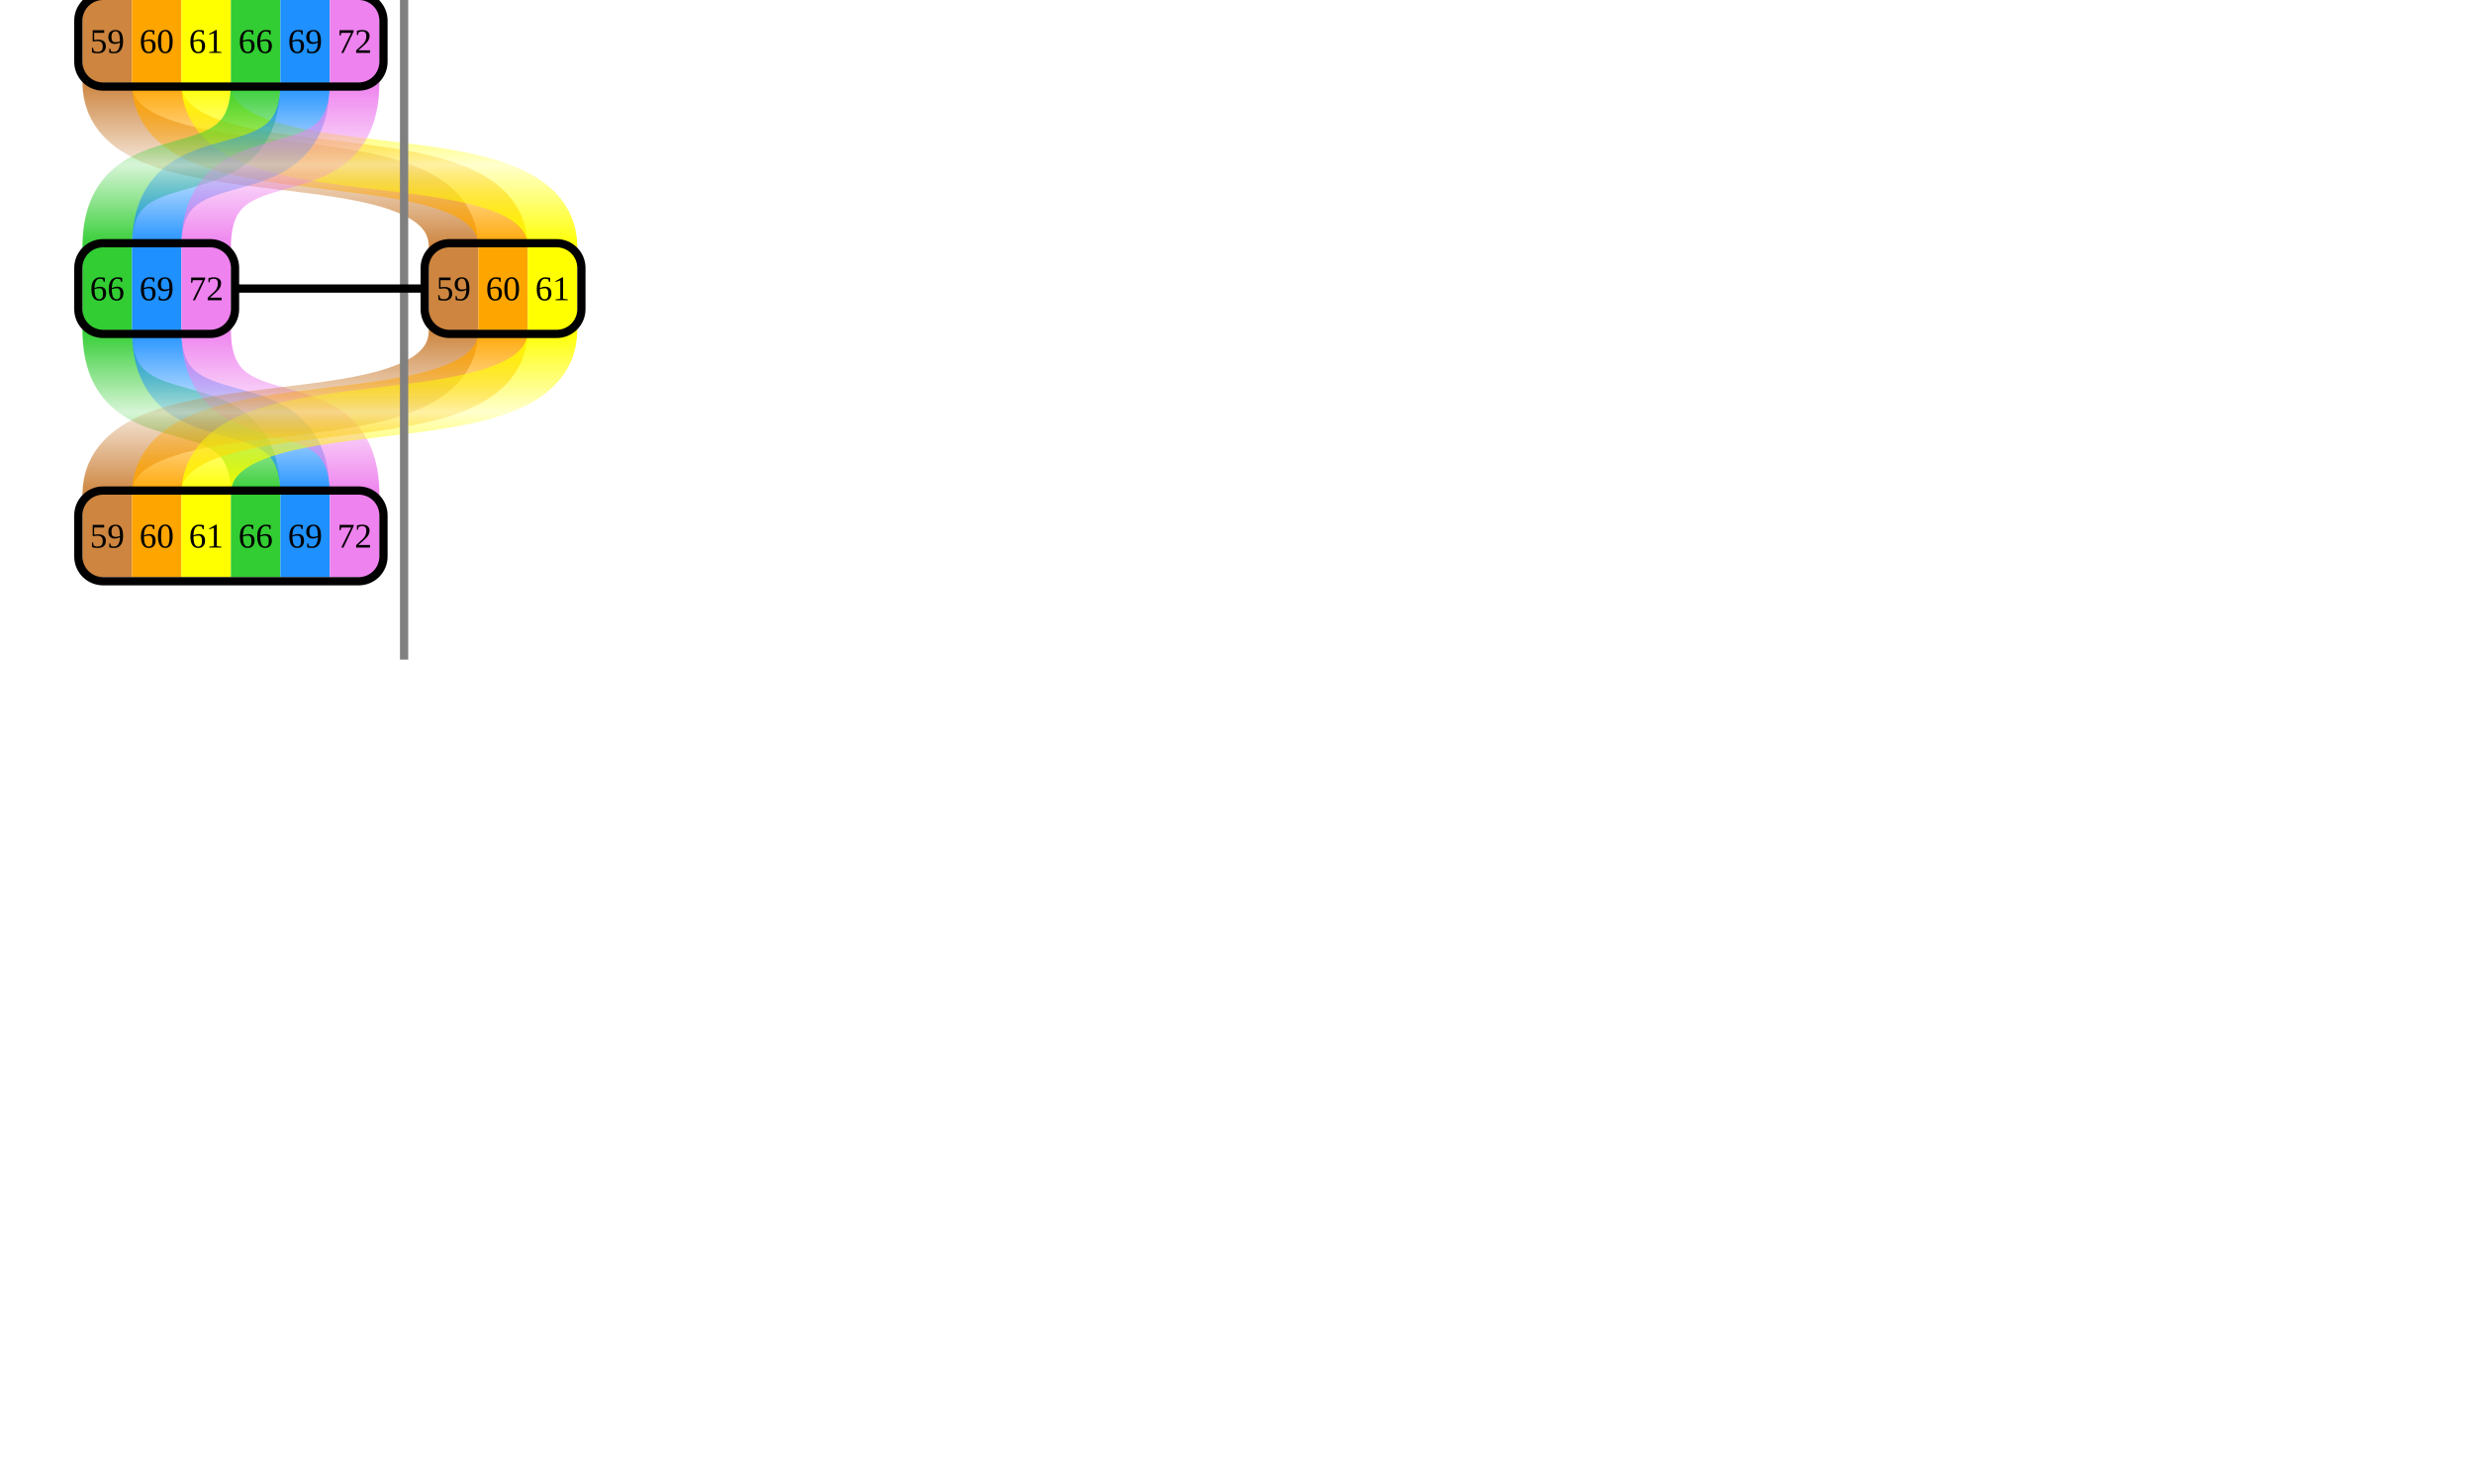
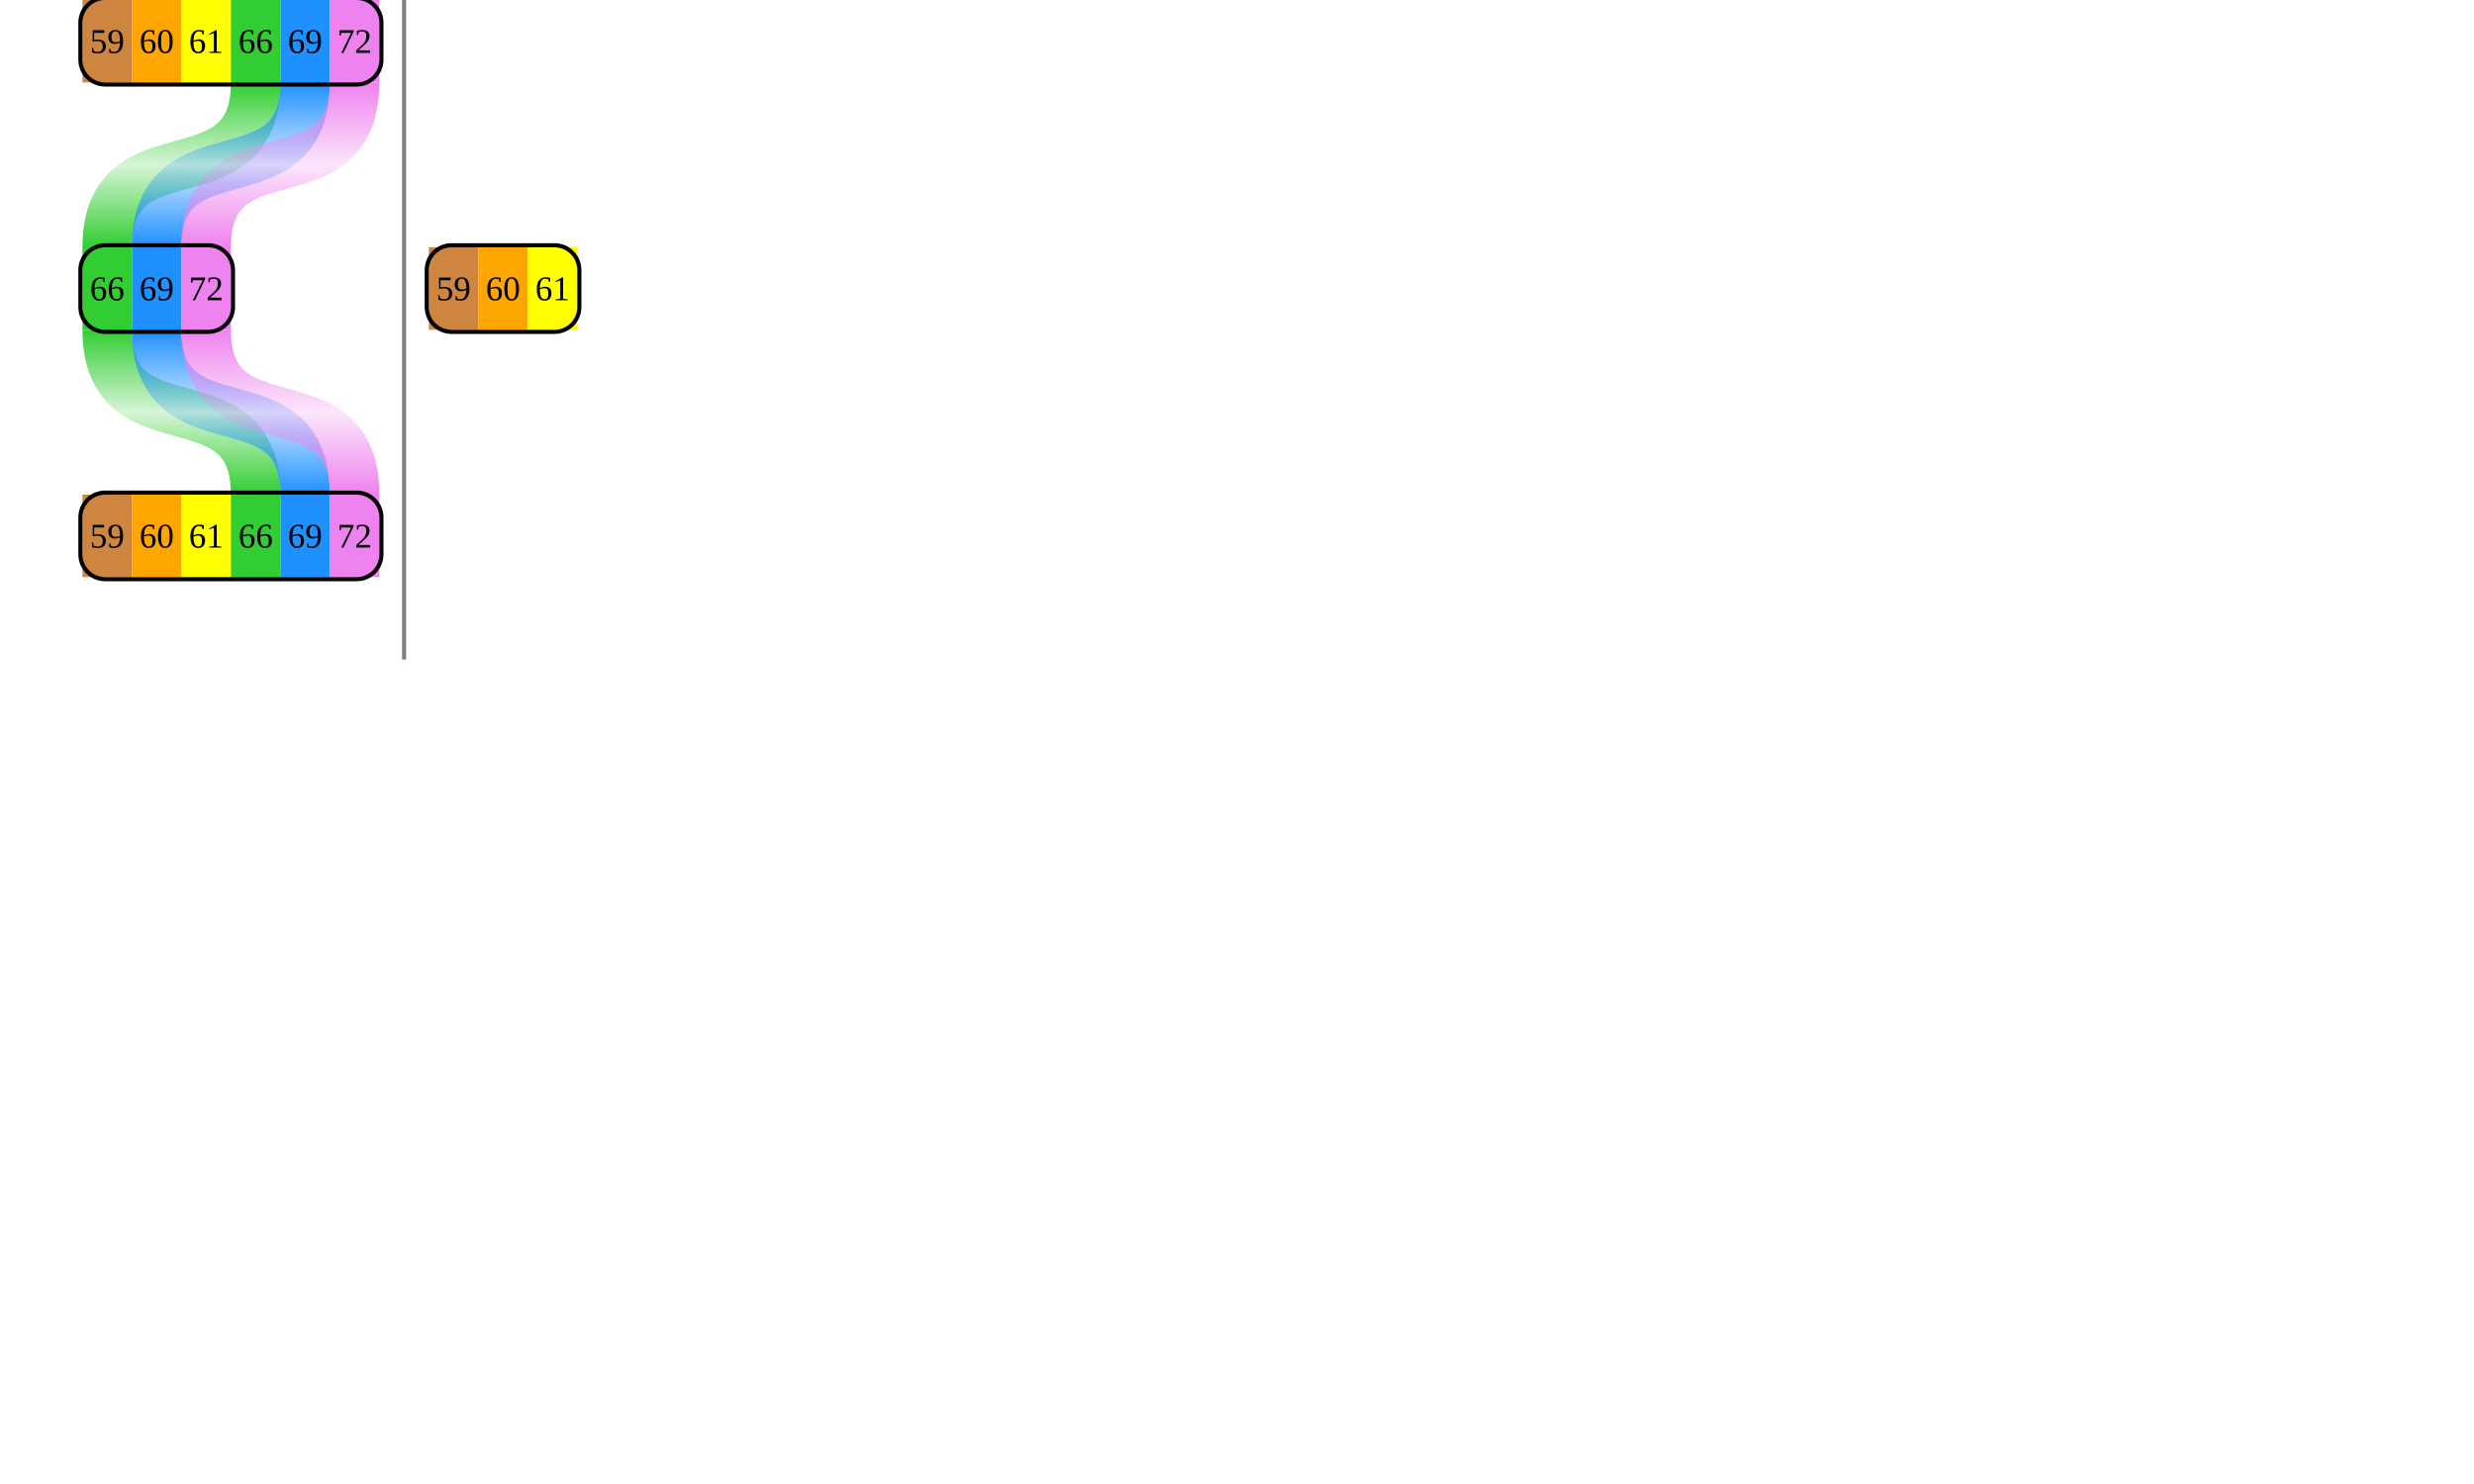
<svg xmlns="http://www.w3.org/2000/svg" viewBox="0 0 300 180">
  <g transform="translate(10)">
    <defs>
      <linearGradient id="dodgerblueGradient" x1="0%" x2="0%" y1="0%" y2="100%">
        <stop offset="0%" stop-color="dodgerblue" stop-opacity="1" />
        <stop offset="50%" stop-color="dodgerblue" stop-opacity=".2" />
        <stop offset="100%" stop-color="dodgerblue" stop-opacity="1" />
      </linearGradient>
      <linearGradient id="yellowGradient" x1="0%" x2="0%" y1="0%" y2="100%">
        <stop offset="0%" stop-color="yellow" stop-opacity="1" />
        <stop offset="50%" stop-color="yellow" stop-opacity=".2" />
        <stop offset="100%" stop-color="yellow" stop-opacity="1" />
      </linearGradient>
      <linearGradient id="violetGradient" x1="0%" x2="0%" y1="0%" y2="100%">
        <stop offset="0%" stop-color="violet" stop-opacity="1" />
        <stop offset="50%" stop-color="violet" stop-opacity=".2" />
        <stop offset="100%" stop-color="violet" stop-opacity="1" />
      </linearGradient>
      <linearGradient id="orangeGradient" x1="0%" x2="0%" y1="0%" y2="100%">
        <stop offset="0%" stop-color="orange" stop-opacity="1" />
        <stop offset="50%" stop-color="orange" stop-opacity=".2" />
        <stop offset="100%" stop-color="orange" stop-opacity="1" />
      </linearGradient>
      <linearGradient id="limegreenGradient" x1="0%" x2="0%" y1="0%" y2="100%">
        <stop offset="0%" stop-color="limegreen" stop-opacity="1" />
        <stop offset="50%" stop-color="limegreen" stop-opacity=".2" />
        <stop offset="100%" stop-color="limegreen" stop-opacity="1" />
      </linearGradient>
      <linearGradient id="peruGradient" x1="0%" x2="0%" y1="0%" y2="100%">
        <stop offset="0%" stop-color="peru" stop-opacity="1" />
        <stop offset="50%" stop-color="peru" stop-opacity=".2" />
        <stop offset="100%" stop-color="peru" stop-opacity="1" />
      </linearGradient>
    </defs>
    <g transform="translate(0, 0.0)">
-       <g>
+       <g transform="translate(0.0)">
        <rect x="0.0" y="0" width="6.0" height="10.0" fill="peru" />
        <text x="3.0" y="5.0" text-anchor="middle" dominant-baseline="central" font-size="4.2">59</text>
        <rect x="6.0" y="0" width="6.0" height="10.0" fill="orange" />
        <text x="9.0" y="5.0" text-anchor="middle" dominant-baseline="central" font-size="4.2">60</text>
        <rect x="12.0" y="0" width="6.0" height="10.0" fill="yellow" />
        <text x="15.0" y="5.0" text-anchor="middle" dominant-baseline="central" font-size="4.2">61</text>
        <rect x="18.0" y="0" width="6.0" height="10.0" fill="limegreen" />
        <text x="21.0" y="5.0" text-anchor="middle" dominant-baseline="central" font-size="4.2">66</text>
        <rect x="24.0" y="0" width="6.0" height="10.0" fill="dodgerblue" />
        <text x="27.0" y="5.0" text-anchor="middle" dominant-baseline="central" font-size="4.2">69</text>
        <rect x="30.0" y="0" width="6.0" height="10.0" fill="violet" />
        <text x="33.0" y="5.0" text-anchor="middle" dominant-baseline="central" font-size="4.2">72</text>
      </g>
    </g>
    <g transform="translate(0, 30.0)">
-       <g>
+       <g transform="translate(0.0)">
        <rect x="0.0" y="0" width="6.0" height="10.0" fill="limegreen" />
        <text x="3.0" y="5.0" text-anchor="middle" dominant-baseline="central" font-size="4.2">66</text>
        <rect x="6.0" y="0" width="6.0" height="10.0" fill="dodgerblue" />
        <text x="9.0" y="5.0" text-anchor="middle" dominant-baseline="central" font-size="4.2">69</text>
        <rect x="12.0" y="0" width="6.0" height="10.0" fill="violet" />
        <text x="15.0" y="5.0" text-anchor="middle" dominant-baseline="central" font-size="4.2">72</text>
      </g>
-       <g>
-         <rect x="42.0" y="0" width="6.0" height="10.0" fill="peru" />
-         <text x="45.0" y="5.0" text-anchor="middle" dominant-baseline="central" font-size="4.2">59</text>
-         <rect x="48.0" y="0" width="6.0" height="10.0" fill="orange" />
-         <text x="51.0" y="5.0" text-anchor="middle" dominant-baseline="central" font-size="4.2">60</text>
-         <rect x="54.0" y="0" width="6.0" height="10.0" fill="yellow" />
-         <text x="57.0" y="5.0" text-anchor="middle" dominant-baseline="central" font-size="4.2">61</text>
+       <g transform="translate(42.0)">
+         <rect x="0.0" y="0" width="6.0" height="10.0" fill="peru" />
+         <text x="3.0" y="5.0" text-anchor="middle" dominant-baseline="central" font-size="4.2">59</text>
+         <rect x="6.0" y="0" width="6.0" height="10.0" fill="orange" />
+         <text x="9.0" y="5.0" text-anchor="middle" dominant-baseline="central" font-size="4.2">60</text>
+         <rect x="12.0" y="0" width="6.0" height="10.0" fill="yellow" />
+         <text x="15.0" y="5.0" text-anchor="middle" dominant-baseline="central" font-size="4.2">61</text>
      </g>
    </g>
    <g transform="translate(0, 60.0)">
-       <g>
+       <g transform="translate(0.0)">
        <rect x="0.0" y="0" width="6.0" height="10.0" fill="peru" />
        <text x="3.0" y="5.0" text-anchor="middle" dominant-baseline="central" font-size="4.2">59</text>
        <rect x="6.0" y="0" width="6.0" height="10.0" fill="orange" />
        <text x="9.0" y="5.0" text-anchor="middle" dominant-baseline="central" font-size="4.2">60</text>
        <rect x="12.0" y="0" width="6.0" height="10.0" fill="yellow" />
        <text x="15.0" y="5.0" text-anchor="middle" dominant-baseline="central" font-size="4.2">61</text>
        <rect x="18.0" y="0" width="6.0" height="10.0" fill="limegreen" />
        <text x="21.0" y="5.0" text-anchor="middle" dominant-baseline="central" font-size="4.2">66</text>
        <rect x="24.0" y="0" width="6.0" height="10.0" fill="dodgerblue" />
        <text x="27.0" y="5.0" text-anchor="middle" dominant-baseline="central" font-size="4.2">69</text>
        <rect x="30.0" y="0" width="6.0" height="10.0" fill="violet" />
        <text x="33.0" y="5.0" text-anchor="middle" dominant-baseline="central" font-size="4.2">72</text>
      </g>
    </g>
    <g transform="translate(0, 30.0)">
-       <path d="M 3.0,-20.0 C 3.0,-5.0 45.0, -15.0 45.0,0" stroke="url(#peruGradient)" fill="none" stroke-width="6.0" />
-       <path d="M 9.0,-20.0 C 9.0,-5.0 51.0, -15.0 51.0,0" stroke="url(#orangeGradient)" fill="none" stroke-width="6.0" />
-       <path d="M 15.0,-20.0 C 15.0,-5.0 57.0, -15.0 57.0,0" stroke="url(#yellowGradient)" fill="none" stroke-width="6.0" />
+       <path d="M 3.0,-20.0 C 3.0,-5.0 3.0, -15.0 3.0,0" stroke="url(#peruGradient)" fill="none" stroke-width="6.0" />
+       <path d="M 9.0,-20.0 C 9.0,-5.0 9.0, -15.0 9.0,0" stroke="url(#orangeGradient)" fill="none" stroke-width="6.0" />
+       <path d="M 15.0,-20.0 C 15.0,-5.0 15.0, -15.0 15.0,0" stroke="url(#yellowGradient)" fill="none" stroke-width="6.0" />
      <path d="M 21.0,-20.0 C 21.0,-5.0 3.0, -15.0 3.0,0" stroke="url(#limegreenGradient)" fill="none" stroke-width="6.0" />
      <path d="M 27.0,-20.0 C 27.0,-5.0 9.0, -15.0 9.0,0" stroke="url(#dodgerblueGradient)" fill="none" stroke-width="6.0" />
      <path d="M 33.0,-20.0 C 33.0,-5.0 15.0, -15.0 15.0,0" stroke="url(#violetGradient)" fill="none" stroke-width="6.0" />
    </g>
    <g transform="translate(0, 60.0)">
      <path d="M 3.0,-20.0 C 3.0,-5.0 21.0, -15.0 21.0,0" stroke="url(#limegreenGradient)" fill="none" stroke-width="6.0" />
      <path d="M 9.0,-20.0 C 9.0,-5.0 27.0, -15.0 27.0,0" stroke="url(#dodgerblueGradient)" fill="none" stroke-width="6.0" />
      <path d="M 15.0,-20.0 C 15.0,-5.0 33.0, -15.0 33.0,0" stroke="url(#violetGradient)" fill="none" stroke-width="6.0" />
-       <path d="M 45.0,-20.0 C 45.0,-5.0 3.0, -15.0 3.0,0" stroke="url(#peruGradient)" fill="none" stroke-width="6.0" />
-       <path d="M 51.0,-20.0 C 51.0,-5.0 9.0, -15.0 9.0,0" stroke="url(#orangeGradient)" fill="none" stroke-width="6.0" />
-       <path d="M 57.0,-20.0 C 57.0,-5.0 15.0, -15.0 15.0,0" stroke="url(#yellowGradient)" fill="none" stroke-width="6.0" />
+       <path d="M 3.0,-20.0 C 3.0,-5.0 3.0, -15.0 3.0,0" stroke="url(#peruGradient)" fill="none" stroke-width="6.0" />
+       <path d="M 9.0,-20.0 C 9.0,-5.0 9.0, -15.0 9.0,0" stroke="url(#orangeGradient)" fill="none" stroke-width="6.0" />
+       <path d="M 15.0,-20.0 C 15.0,-5.0 15.0, -15.0 15.0,0" stroke="url(#yellowGradient)" fill="none" stroke-width="6.0" />
    </g>
-     <line transform="translate(0, -10.0)" x1="39.0" y1="0" x2="39.0" y2="90.0" stroke="gray" />
-     <rect transform="translate(0, 0.0)" x="-0.5" y="-.5" width="37.0" height="11.0" stroke="black" stroke-width="1" fill="none" rx="3" />
-     <rect transform="translate(0, 30.0)" x="-0.5" y="-.5" width="19.0" height="11.0" stroke="black" stroke-width="1" fill="none" rx="3" />
-     <rect transform="translate(0, 30.0)" x="41.5" y="-.5" width="19.0" height="11.0" stroke="black" stroke-width="1" fill="none" rx="3" />
-     <rect transform="translate(0, 60.0)" x="-0.5" y="-.5" width="37.0" height="11.0" stroke="black" stroke-width="1" fill="none" rx="3" />
-     <line x1="18.5" y1="35.0" x2="41.5" y2="35.0" stroke="black" stroke-width="1" />
+     <line transform="translate(0, -10.0)" x1="39.0" y1="0" x2="39.0" y2="90.0" stroke="gray" stroke-width=".5" />
+     <rect transform="translate(0.0, 0.0)" x="-0.25" y="-.25" width="36.5" height="10.5" stroke="black" stroke-width=".5" fill="none" rx="3" />
+     <rect transform="translate(0.0, 30.0)" x="-0.25" y="-.25" width="18.5" height="10.5" stroke="black" stroke-width=".5" fill="none" rx="3" />
+     <rect transform="translate(42.0, 30.0)" x="-0.25" y="-.25" width="18.5" height="10.5" stroke="black" stroke-width=".5" fill="none" rx="3" />
+     <rect transform="translate(0.0, 60.0)" x="-0.25" y="-.25" width="36.5" height="10.5" stroke="black" stroke-width=".5" fill="none" rx="3" />
  </g>
</svg>
